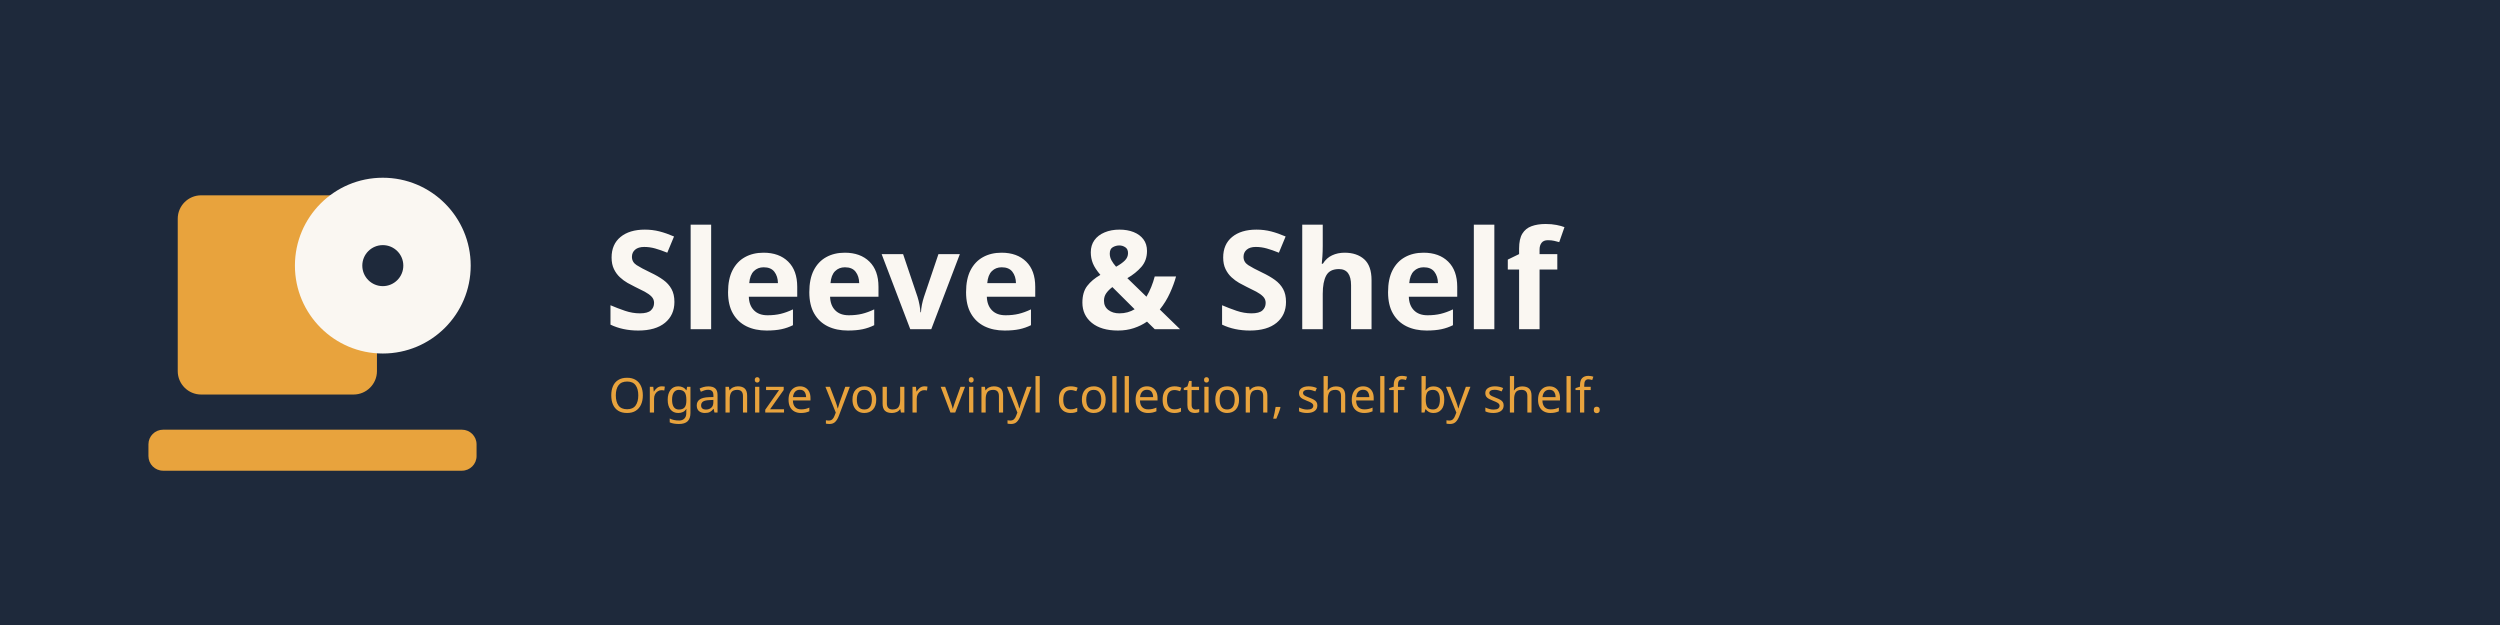
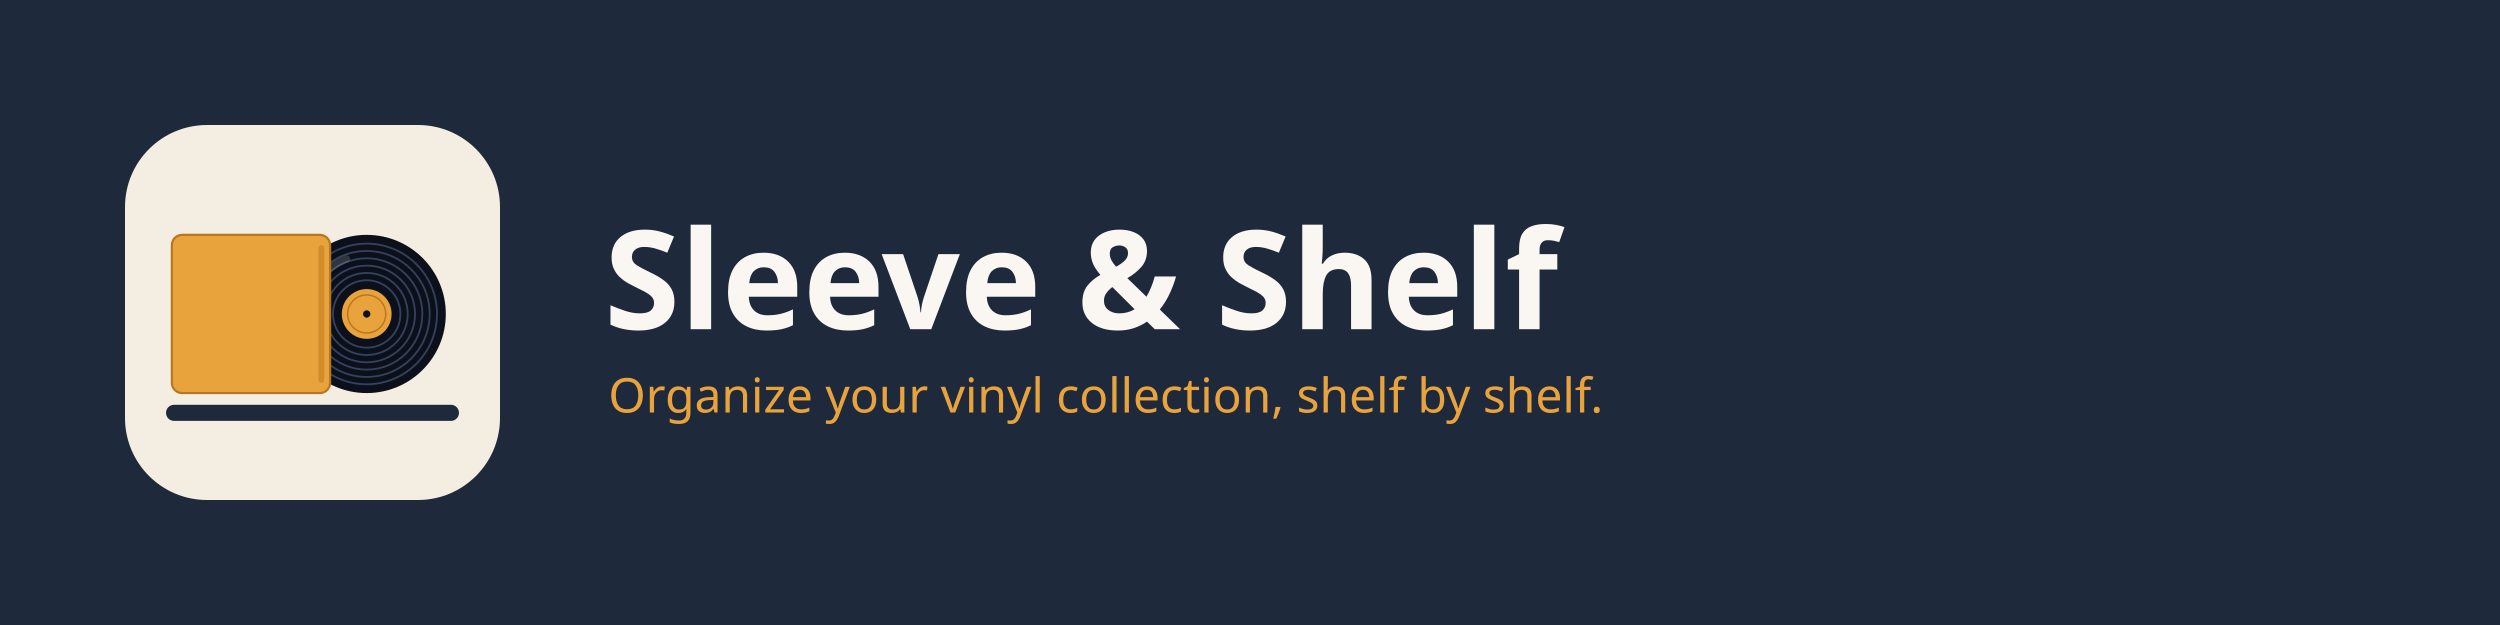
<svg xmlns="http://www.w3.org/2000/svg" viewBox="0 0 1200 300">
  <rect width="1200" height="300" fill="#1E293B" />
-   <g transform="translate(60,60) scale(2.8125)">
-     <rect x="4" y="52" width="56" height="7" rx="2.5" fill="#E8A33D" />
-     <rect x="9" y="12" width="34" height="34" rx="4" fill="#E8A33D" />
-     <circle cx="44" cy="24" r="15" fill="#FAF7F2" />
-     <circle cx="44" cy="24" r="3.5" fill="#1E293B" />
+   <g transform="translate(60 60) scale(0.3515625)">
+     <rect width="512" height="512" rx="112" fill="#F3EDE2" />
+     <circle cx="330" cy="258" r="108" fill="#0B101A" />
+     <g fill="none" stroke="#33425E" stroke-width="2.5">
+       <circle cx="330" cy="258" r="96" />
+       <circle cx="330" cy="258" r="86" />
+       <circle cx="330" cy="258" r="76" />
+       <circle cx="330" cy="258" r="66" />
+       <circle cx="330" cy="258" r="56" />
+       <circle cx="330" cy="258" r="46" />
+     </g>
+     <path d="M 254.8 230.6 A 80 80 0 0 1 302.6 182.8" fill="none" stroke="#FFFFFF" stroke-opacity="0.16" stroke-width="9.6" stroke-linecap="round" />
+     <circle cx="330" cy="258" r="34" fill="#E8A33D" />
+     <circle cx="330" cy="258" r="26" fill="none" stroke="#B9761C" stroke-width="2" />
+     <circle cx="330" cy="258" r="5" fill="#0B101A" />
+     <rect x="64" y="150" width="216" height="216" rx="14" fill="#E8A33D" stroke="#B9761C" stroke-width="3" />
+     <rect x="264" y="164" width="8" height="188" rx="4" fill="#B9761C" opacity="0.5" />
+     <rect x="56" y="382" width="400" height="22" rx="11" fill="#1E293B" />
  </g>
  <text x="290" y="158" font-family="Bricolage Grotesque" font-weight="800" font-size="66" fill="#FAF7F2">Sleeve &amp; Shelf</text>
  <text x="292" y="198" font-family="IBM Plex Sans" font-weight="500" font-size="23" fill="#E8A33D">Organize your vinyl collection, shelf by shelf.</text>
</svg>
